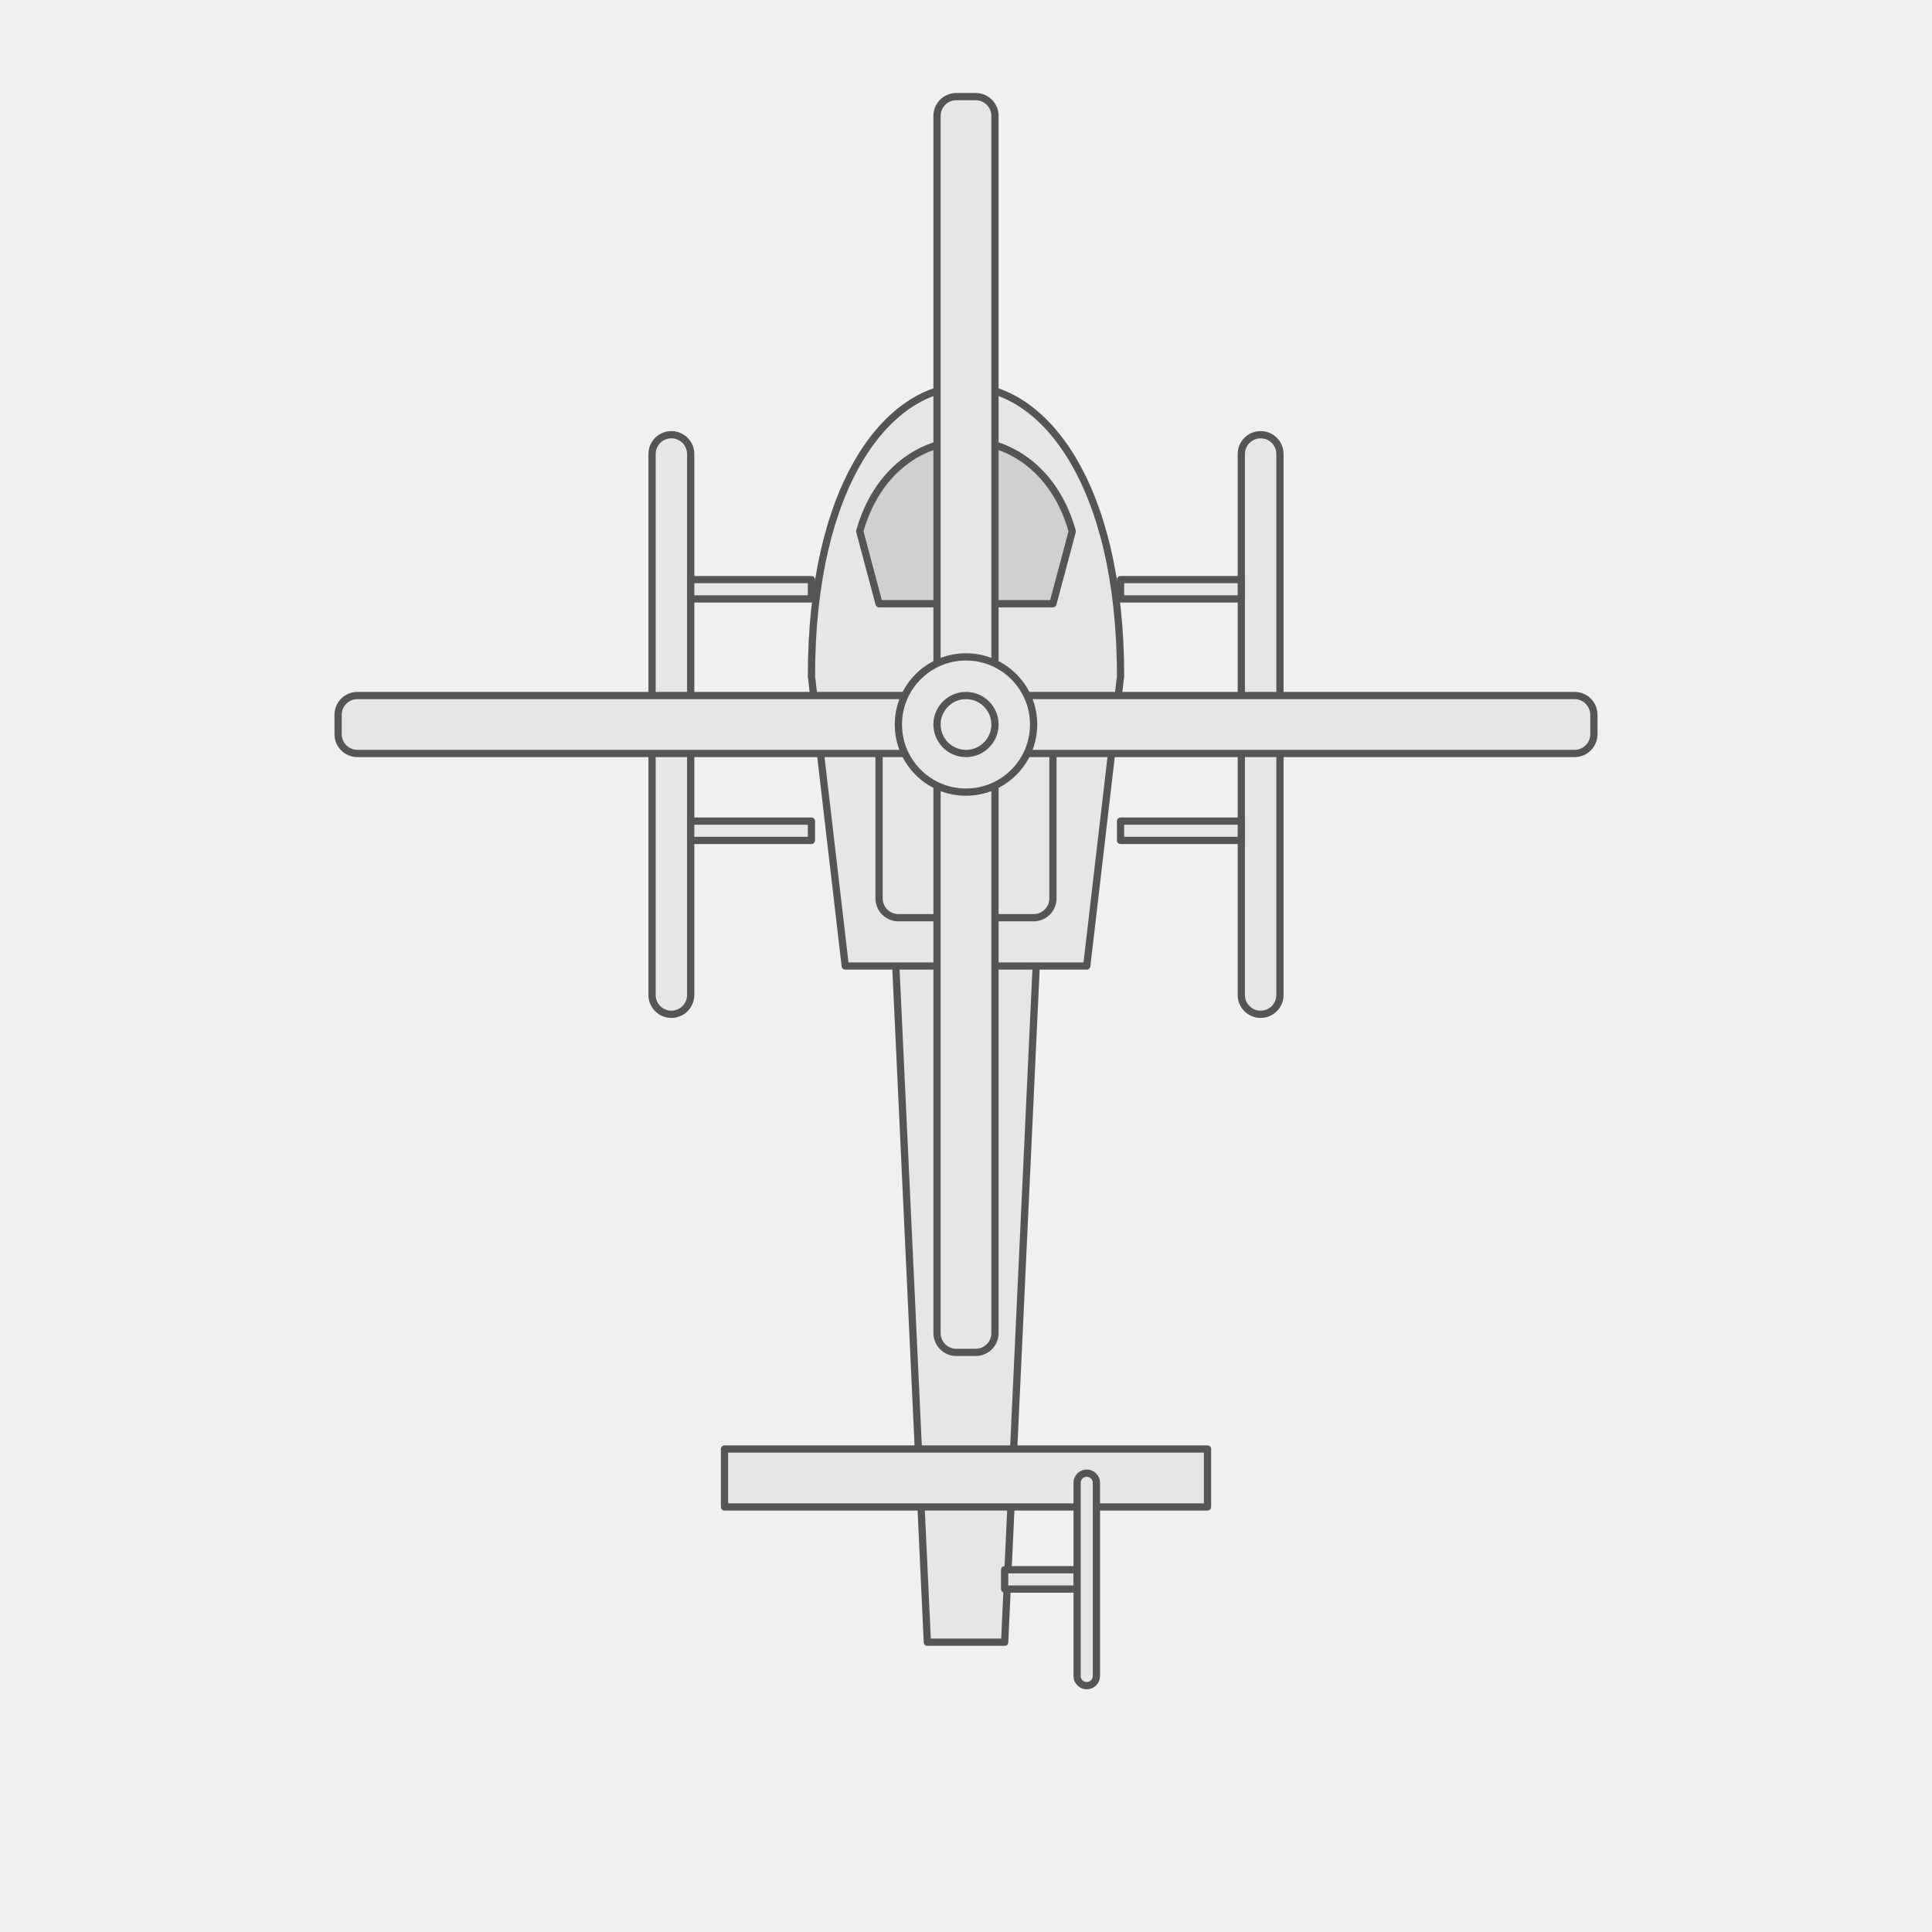
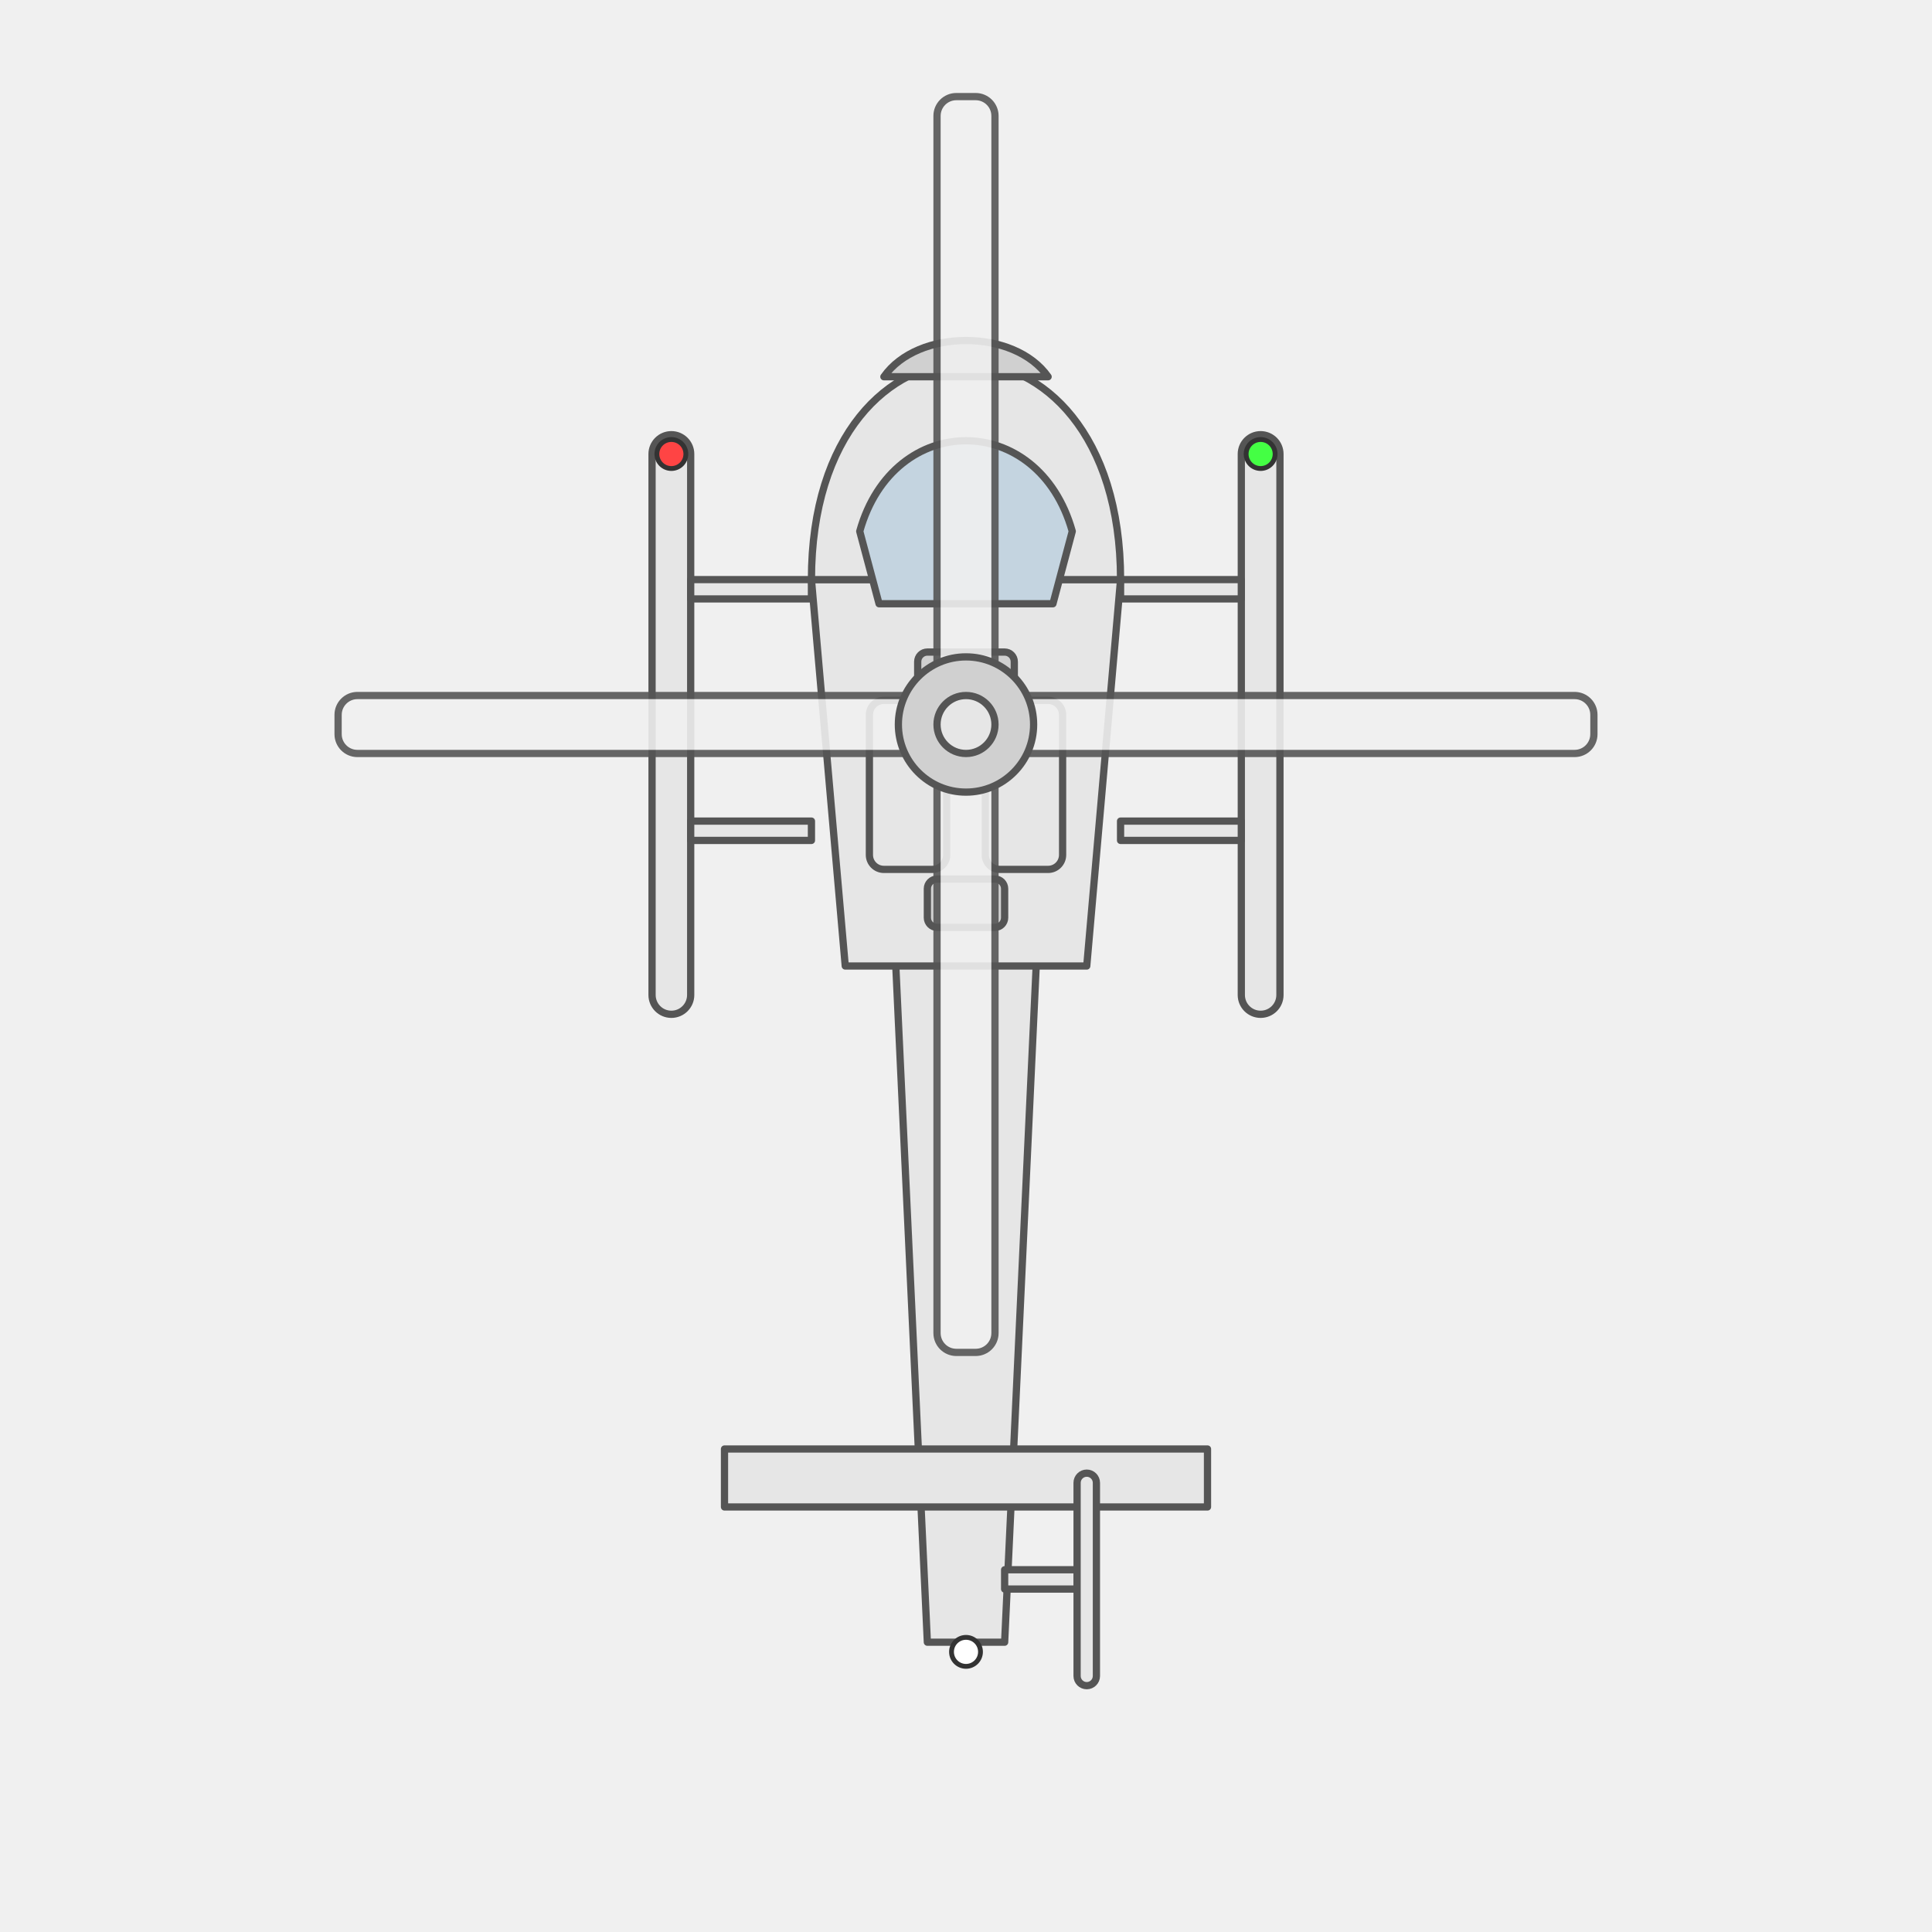
<svg xmlns="http://www.w3.org/2000/svg" viewBox="0 0 400 400" width="100%" height="100%">
  <g fill="#e6e6e6" stroke="#555555" stroke-width="1.5" stroke-linejoin="round">
-     <rect x="135" y="90" width="8" height="120" rx="4" />
-     <rect x="257" y="90" width="8" height="120" rx="4" />
-     <rect x="143" y="120" width="25" height="4" />
-     <rect x="143" y="170" width="25" height="4" />
-     <rect x="232" y="120" width="25" height="4" />
-     <rect x="232" y="170" width="25" height="4" />
-     <polygon points="185,190 215,190 208,340 192,340" />
-     <rect x="150" y="300" width="100" height="12" />
-     <rect x="208" y="325" width="15" height="4" />
-     <rect x="223" y="305" width="4" height="44" rx="2" />
-     <path d="M 168 140              C 168 60, 232 60, 232 140              L 225 200              L 175 200              Z" />
-     <rect x="182" y="150" width="36" height="40" rx="4" />
-     <path d="M 178 110              C 185 85, 215 85, 222 110              L 218 125              L 182 125              Z" fill="#d0d0d0" />
-     <rect x="194" y="20" width="12" height="260" rx="4" />
-     <rect x="70" y="144" width="260" height="12" rx="4" />
-     <circle cx="200" cy="150" r="14" />
-     <circle cx="200" cy="150" r="6" />
+     <g id="STR_LG">
+       <rect x="135" y="90" width="8" height="120" rx="4" />
+       <rect x="257" y="90" width="8" height="120" rx="4" />
+       <rect x="143" y="120" width="25" height="4" />
+       <rect x="143" y="170" width="25" height="4" />
+       <rect x="232" y="120" width="25" height="4" />
+       <rect x="232" y="170" width="25" height="4" />
+     </g>
+     <g id="STR_TAIL">
+       <polygon points="185,190 215,190 208,340 192,340" />
+       <rect x="150" y="300" width="100" height="12" />
+     </g>
+     <g id="STR_FUSE">
+       <path d="M 168 120                 L 232 120                 L 225 200                 L 175 200                 Z" />
+     </g>
+     <g id="STR_NOSE">
+       <path d="M 168 120                 C 168 60, 232 60, 232 120                 Z" />
+     </g>
+     <g id="STR_RAD">
+       <path d="M 183 78                 C 190 68, 210 68, 217 78                 Z" fill="#d0d0d0" />
+     </g>
+     <g id="STR_WINDSHLD">
+       <path d="M 178 110                 C 185 85, 215 85, 222 110                 L 218 125                 L 182 125                 Z" fill="#c4d4e0" />
+     </g>
+     <g id="STR_ENG1">
+       <rect x="180" y="145" width="16" height="35" rx="3" />
+     </g>
+     <g id="STR_ENG2">
+       <rect x="204" y="145" width="16" height="35" rx="3" />
+     </g>
+     <g id="STR_ENG3">
+       <rect x="192" y="182" width="16" height="10" rx="2" fill="#d0d0d0" />
+     </g>
+     <g id="STR_ENG4">
+       <rect x="190" y="135" width="20" height="8" rx="2" fill="#d0d0d0" />
+     </g>
+     <g id="STR_PROP">
+       <rect x="208" y="325" width="15" height="4" />
+       <rect x="223" y="305" width="4" height="44" rx="2" />
+     </g>
+     <g id="STR_WING_ROT">
+       <rect x="194" y="20" width="12" height="260" rx="4" fill="#f0f0f0" opacity="0.9" />
+       <rect x="70" y="144" width="260" height="12" rx="4" fill="#f0f0f0" opacity="0.9" />
+       <circle cx="200" cy="150" r="14" fill="#d0d0d0" />
+       <circle cx="200" cy="150" r="6" />
+     </g>
+     <g id="STR_LGHTS">
+       <circle cx="139" cy="94" r="3" fill="#ff4444" stroke="#333333" stroke-width="1" />
+       <circle cx="261" cy="94" r="3" fill="#44ff44" stroke="#333333" stroke-width="1" />
+       <circle cx="200" cy="342" r="3" fill="#ffffff" stroke="#333333" stroke-width="1" />
+     </g>
  </g>
</svg>
